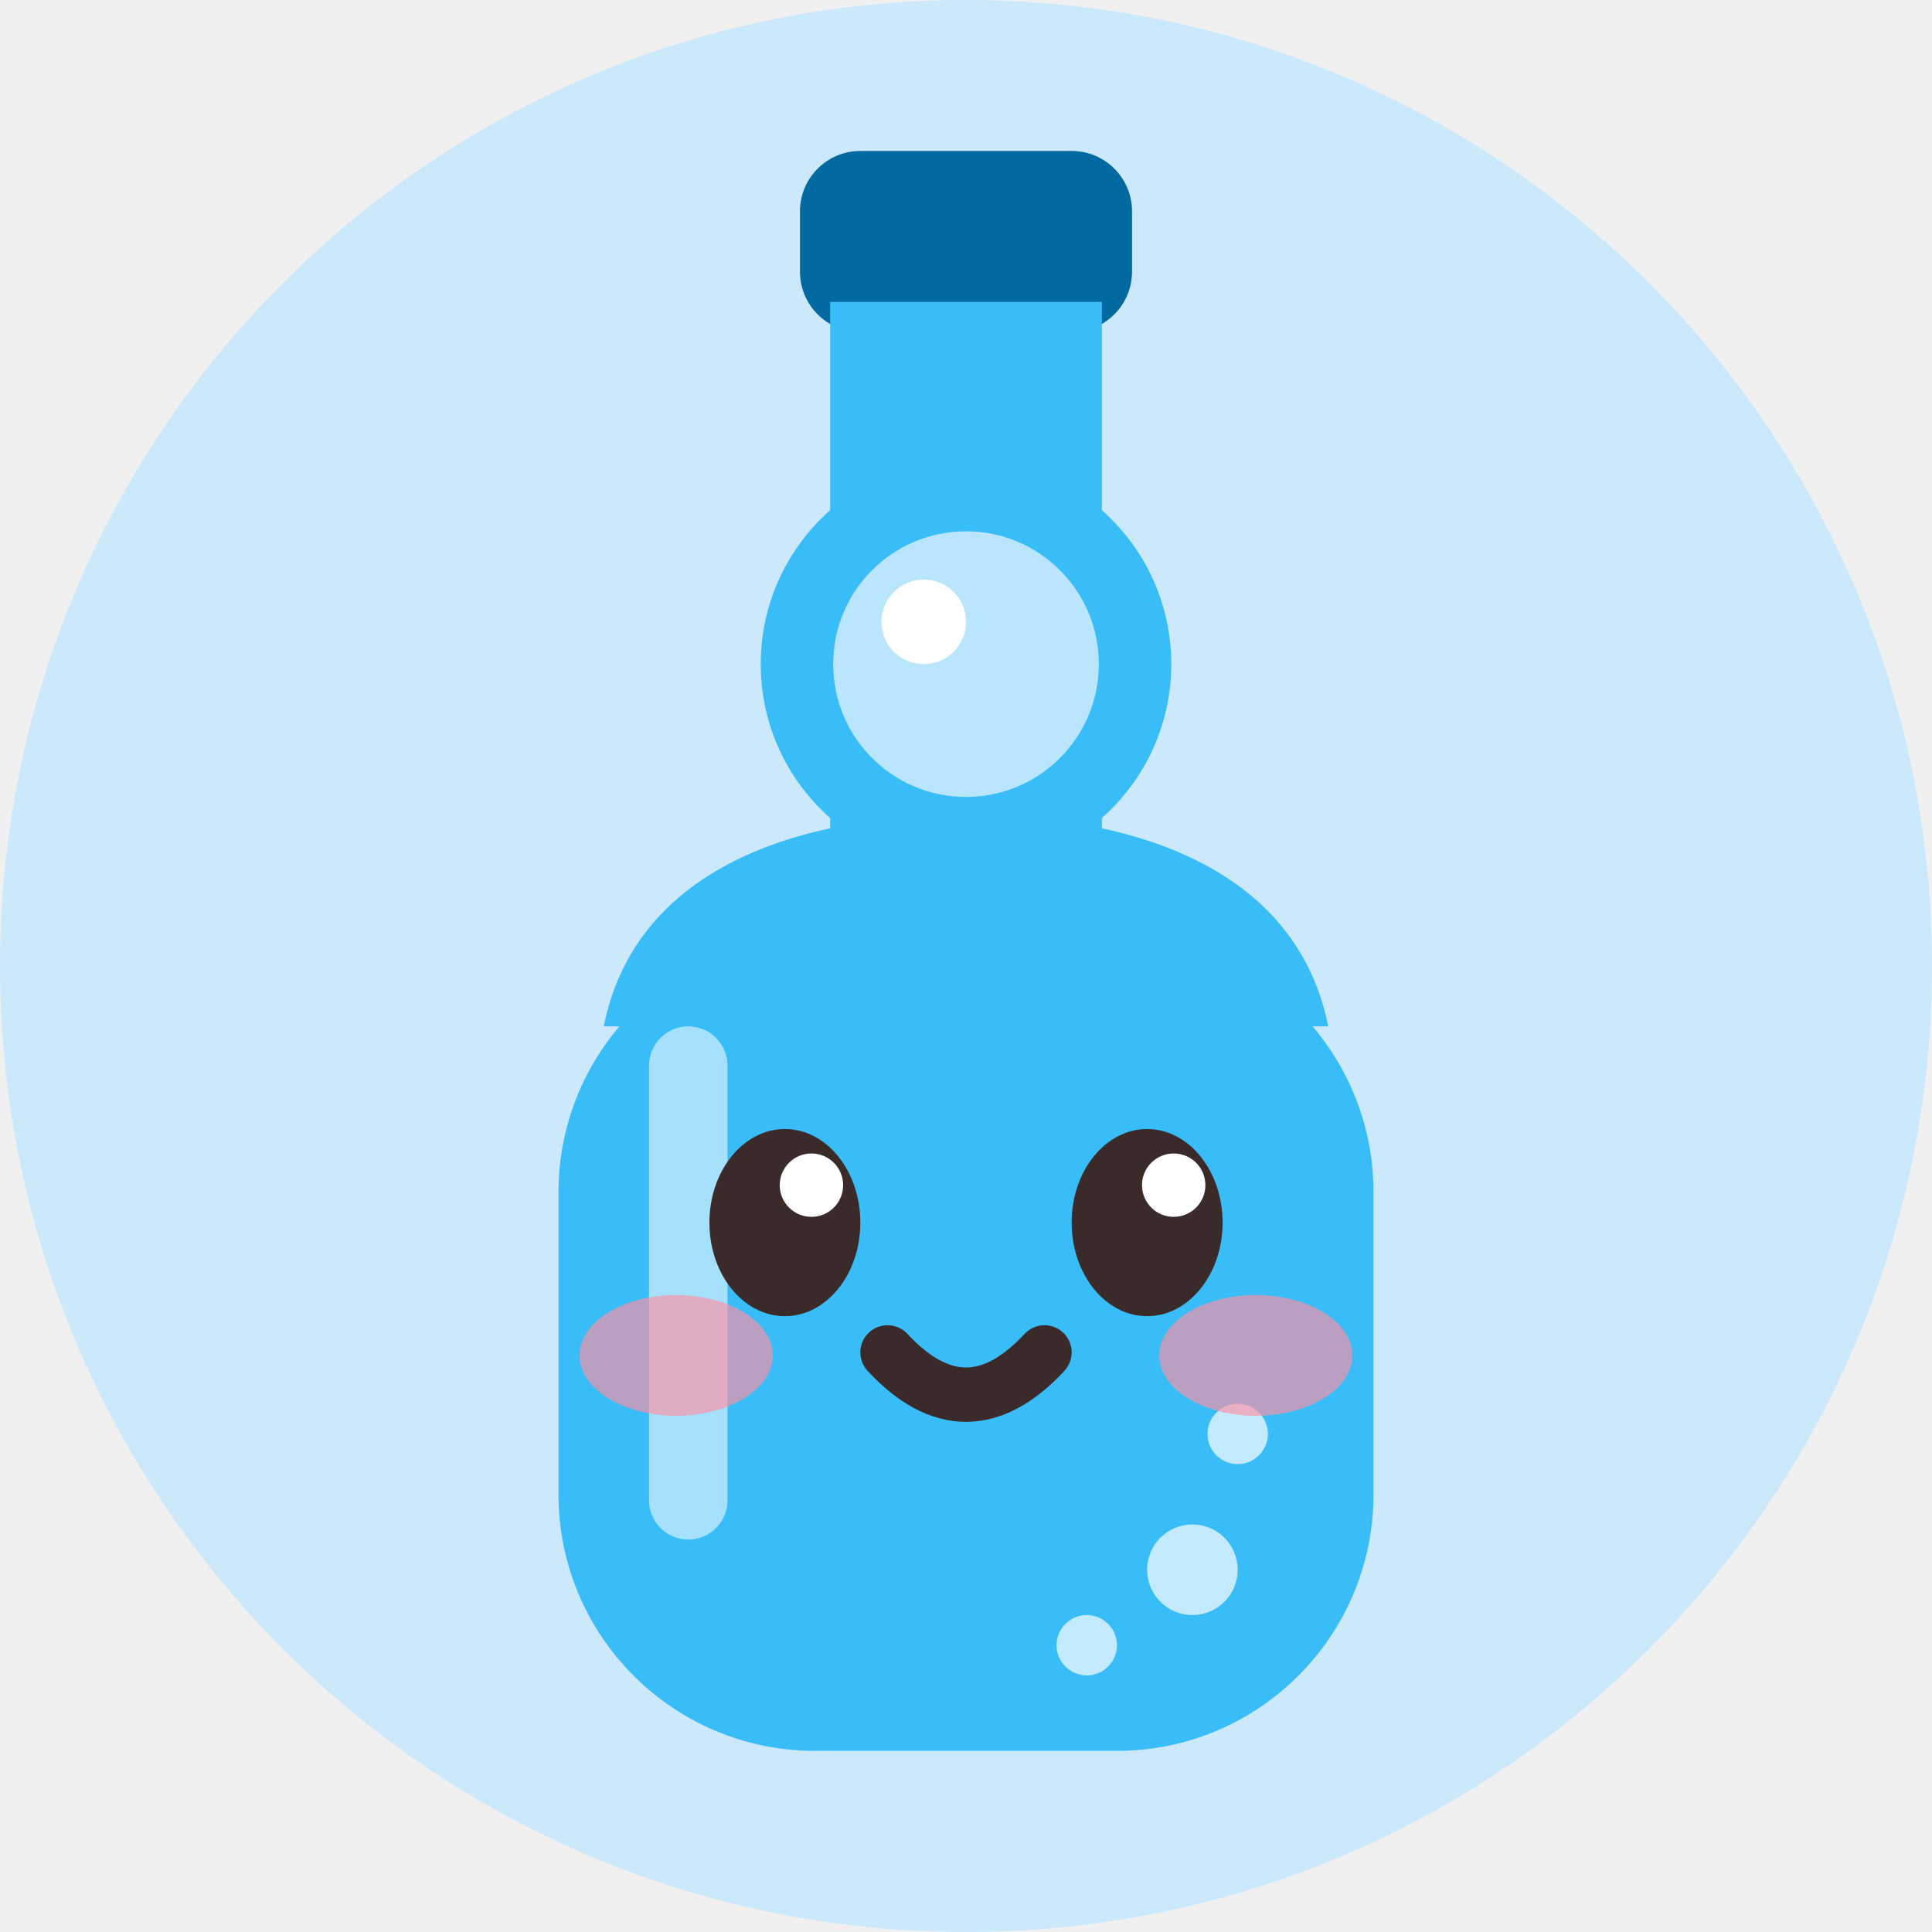
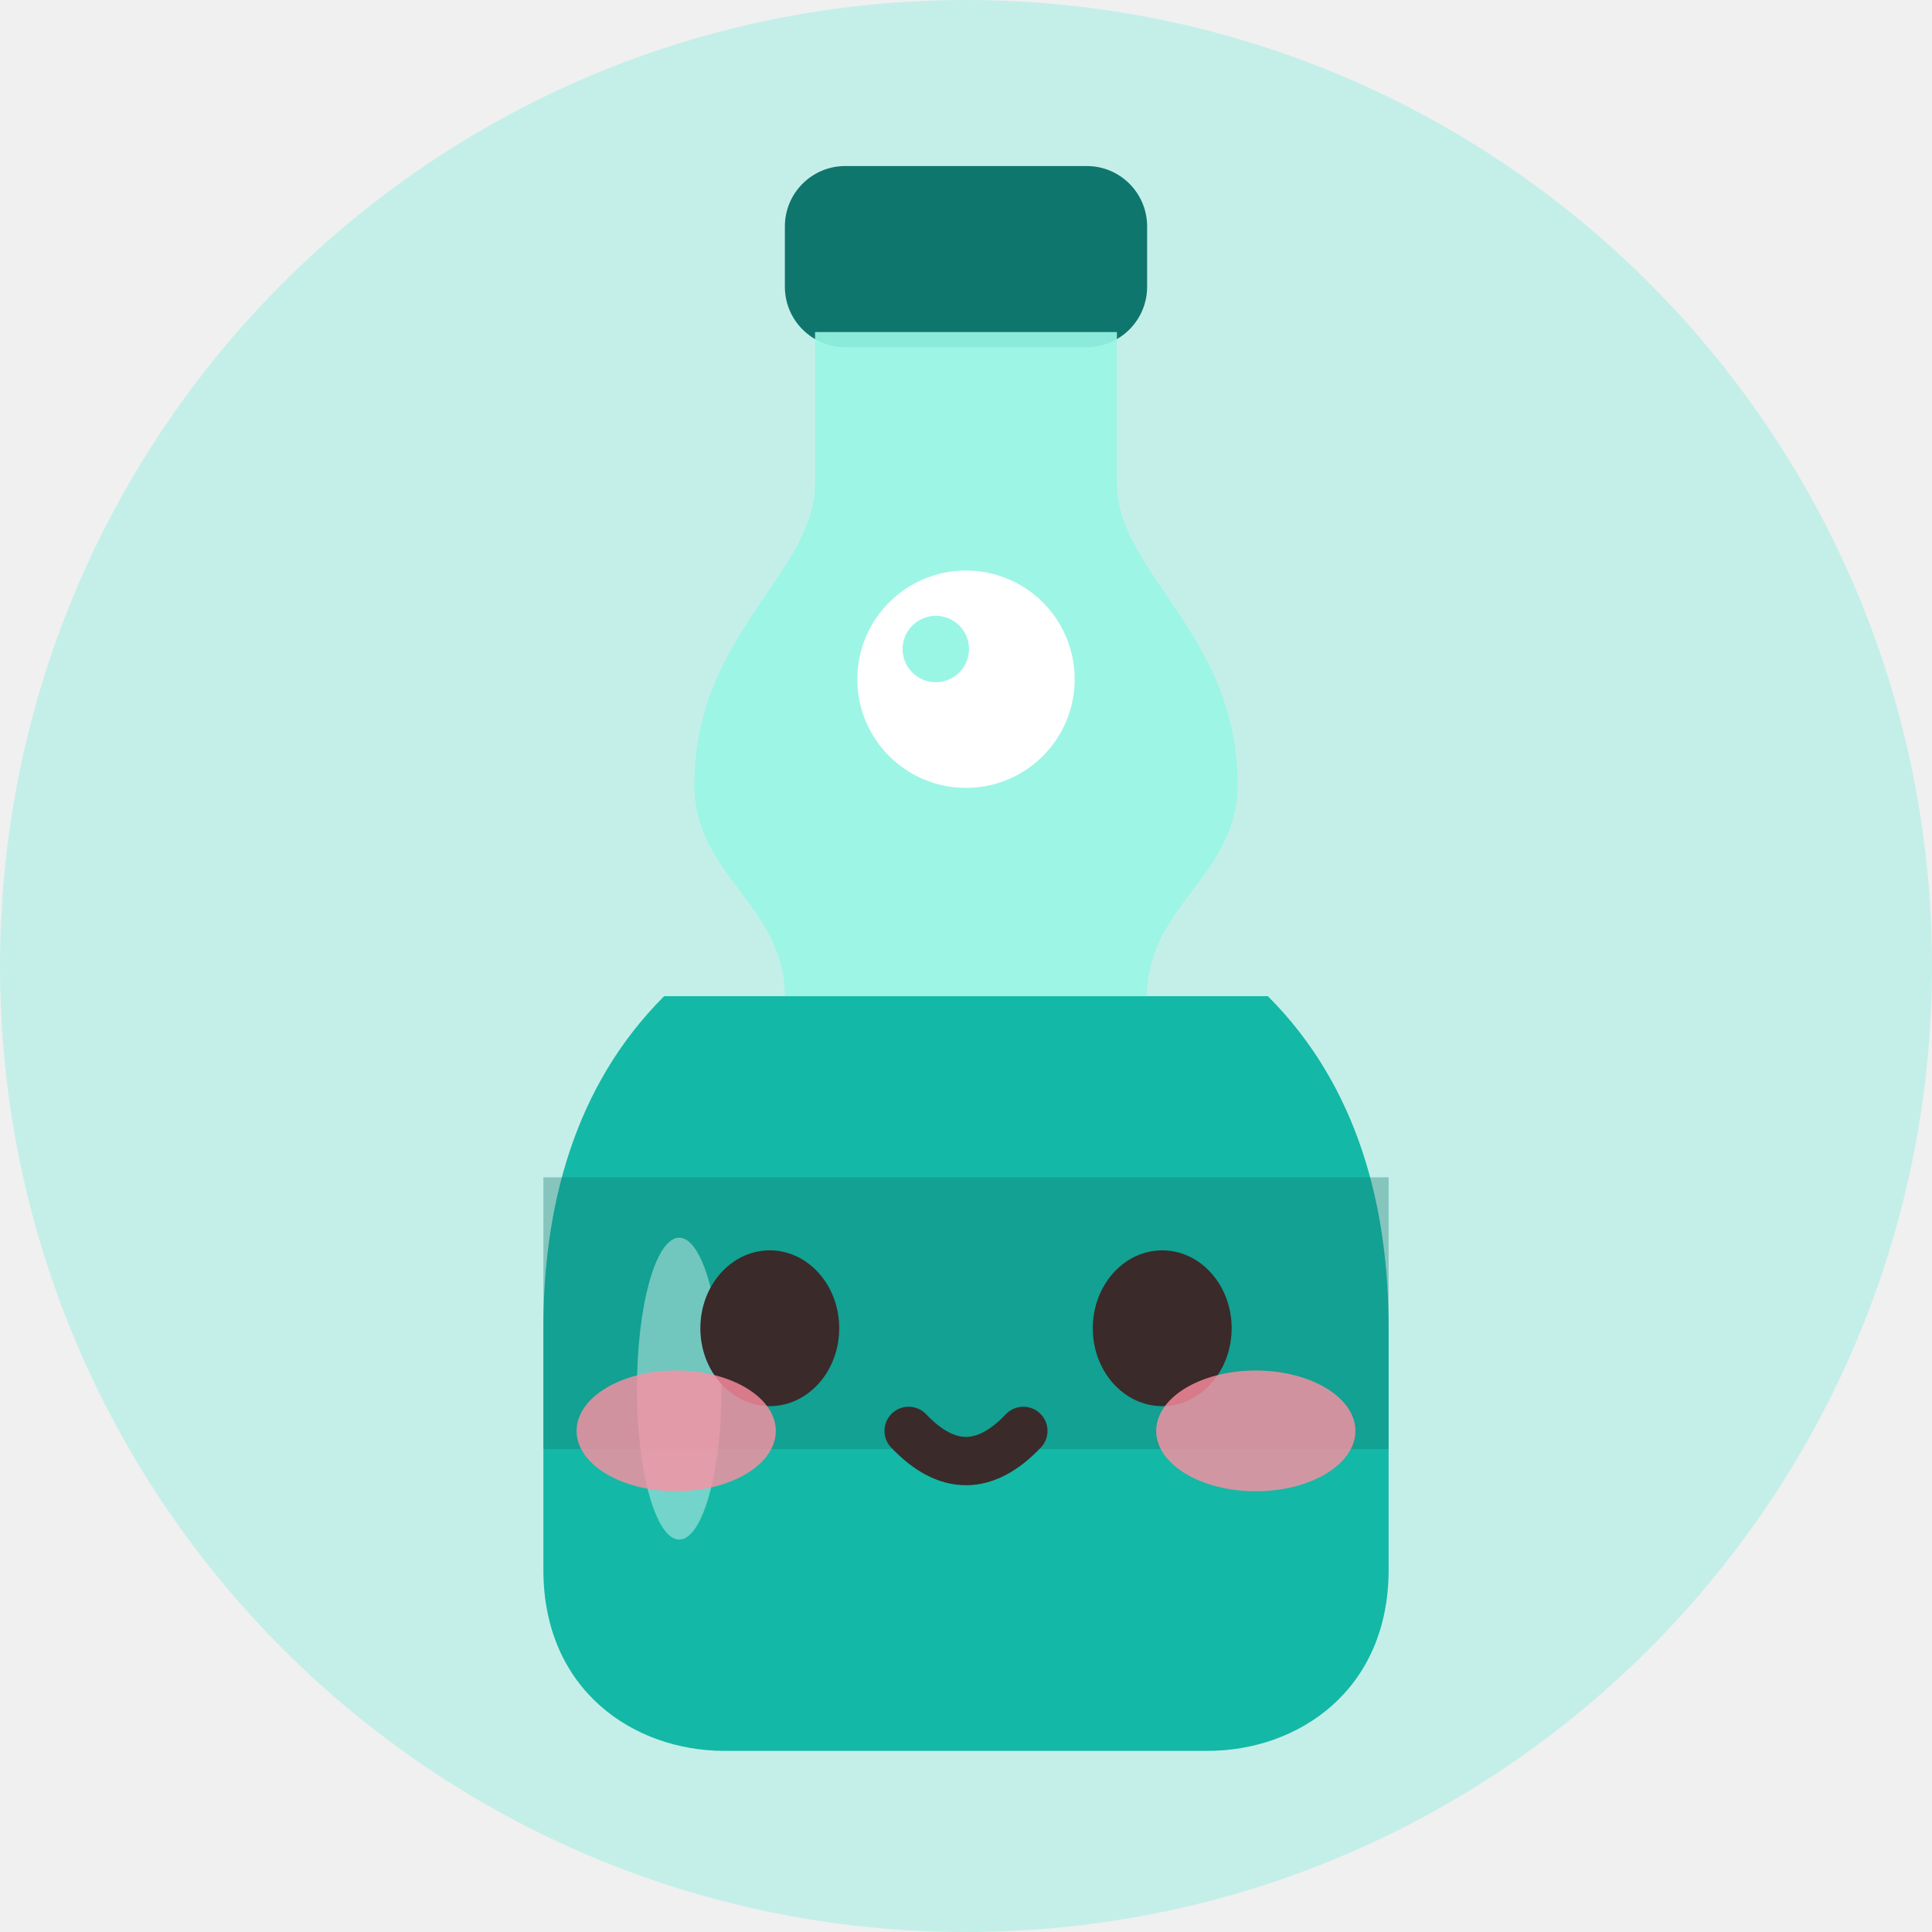
- <svg xmlns="http://www.w3.org/2000/svg" viewBox="0 0 64 64" data-hue="sky">
-   <circle cx="32" cy="32" r="32" fill="#cce9fc" />
-   <rect x="26.5" y="5" width="11" height="6" rx="2" fill="#0369a1" />
-   <g fill="#38bdf8">
-     <rect x="27.5" y="10" width="9" height="22" />
-     <circle cx="32" cy="22" r="6.8" />
-     <path d="M20 34 C21 29 26 27 32 27 C38 27 43 29 44 34Z" />
-     <rect x="18.5" y="31" width="27" height="27" rx="8.5" />
-   </g>
-   <circle cx="32" cy="22" r="4.4" fill="#bae6fd" />
-   <circle cx="30.6" cy="20.6" r="1.4" fill="#fff" />
-   <rect x="21.5" y="34" width="2.6" height="17" rx="1.3" fill="#fff" opacity=".55" />
-   <g fill="#fff" opacity=".7">
-     <circle cx="39.5" cy="52" r="1.5" />
-     <circle cx="36" cy="54.5" r="1" />
-     <circle cx="41" cy="47.5" r="1" />
-   </g>
-   <ellipse cx="26" cy="40.5" rx="2.5" ry="3.1" fill="#3a2a2a" />
-   <circle cx="26.88" cy="39.26" r="1.05" fill="#fff" />
-   <ellipse cx="38" cy="40.5" rx="2.5" ry="3.1" fill="#3a2a2a" />
-   <circle cx="38.88" cy="39.26" r="1.05" fill="#fff" />
-   <ellipse cx="22.4" cy="44.9" rx="3.2" ry="2" fill="#ff8fa3" opacity="0.65" />
-   <ellipse cx="41.6" cy="44.9" rx="3.2" ry="2" fill="#ff8fa3" opacity="0.65" />
-   <path d="M29.4 44.8 q2.6 2.8 5.2 0" fill="none" stroke="#3a2a2a" stroke-width="1.8" stroke-linecap="round" stroke-linejoin="round" />
+ <svg xmlns="http://www.w3.org/2000/svg" viewBox="0 0 64 64" data-hue="teal">
+   <circle cx="32" cy="32" r="32" fill="#c4efe8" />
+   <rect x="26" y="5.5" width="12" height="6" rx="2" fill="#0f766e" />
+   <path d="M27 11 H37 V16 C37 19 41 21 41 26 C41 29 38 30 38 33 V33 H26 V33 C26 30 23 29 23 26 C23 21 27 19 27 16Z" fill="#99f6e4" opacity=".9" />
+   <circle cx="32" cy="22.5" r="3.6" fill="#fff" />
+   <circle cx="31" cy="21.5" r="1.1" fill="#99f6e4" />
+   <path d="M22 33 H42 C45 36 46 40 46 44 V52 C46 56 43 58 40 58 H24 C21 58 18 56 18 52 V44 C18 40 19 36 22 33Z" fill="#14b8a6" />
+   <rect x="18" y="39" width="28" height="9" fill="#0f766e" opacity=".35" />
+   <ellipse cx="22.5" cy="46" rx="1.4" ry="5" fill="#fff" opacity="0.4" transform="rotate(0 22.5 46)" />
+   <ellipse cx="25.5" cy="44" rx="2.3" ry="2.58" fill="#3a2a2a" />
+   <ellipse cx="38.5" cy="44" rx="2.3" ry="2.58" fill="#3a2a2a" />
+   <ellipse cx="22.4" cy="47.4" rx="3.3" ry="2" fill="#ff8fa3" opacity="0.8" />
+   <ellipse cx="41.6" cy="47.4" rx="3.3" ry="2" fill="#ff8fa3" opacity="0.8" />
+   <path d="M30.1 47.4 q1.9 2 3.8 0" fill="none" stroke="#3a2a2a" stroke-width="1.6" stroke-linecap="round" stroke-linejoin="round" />
</svg>
